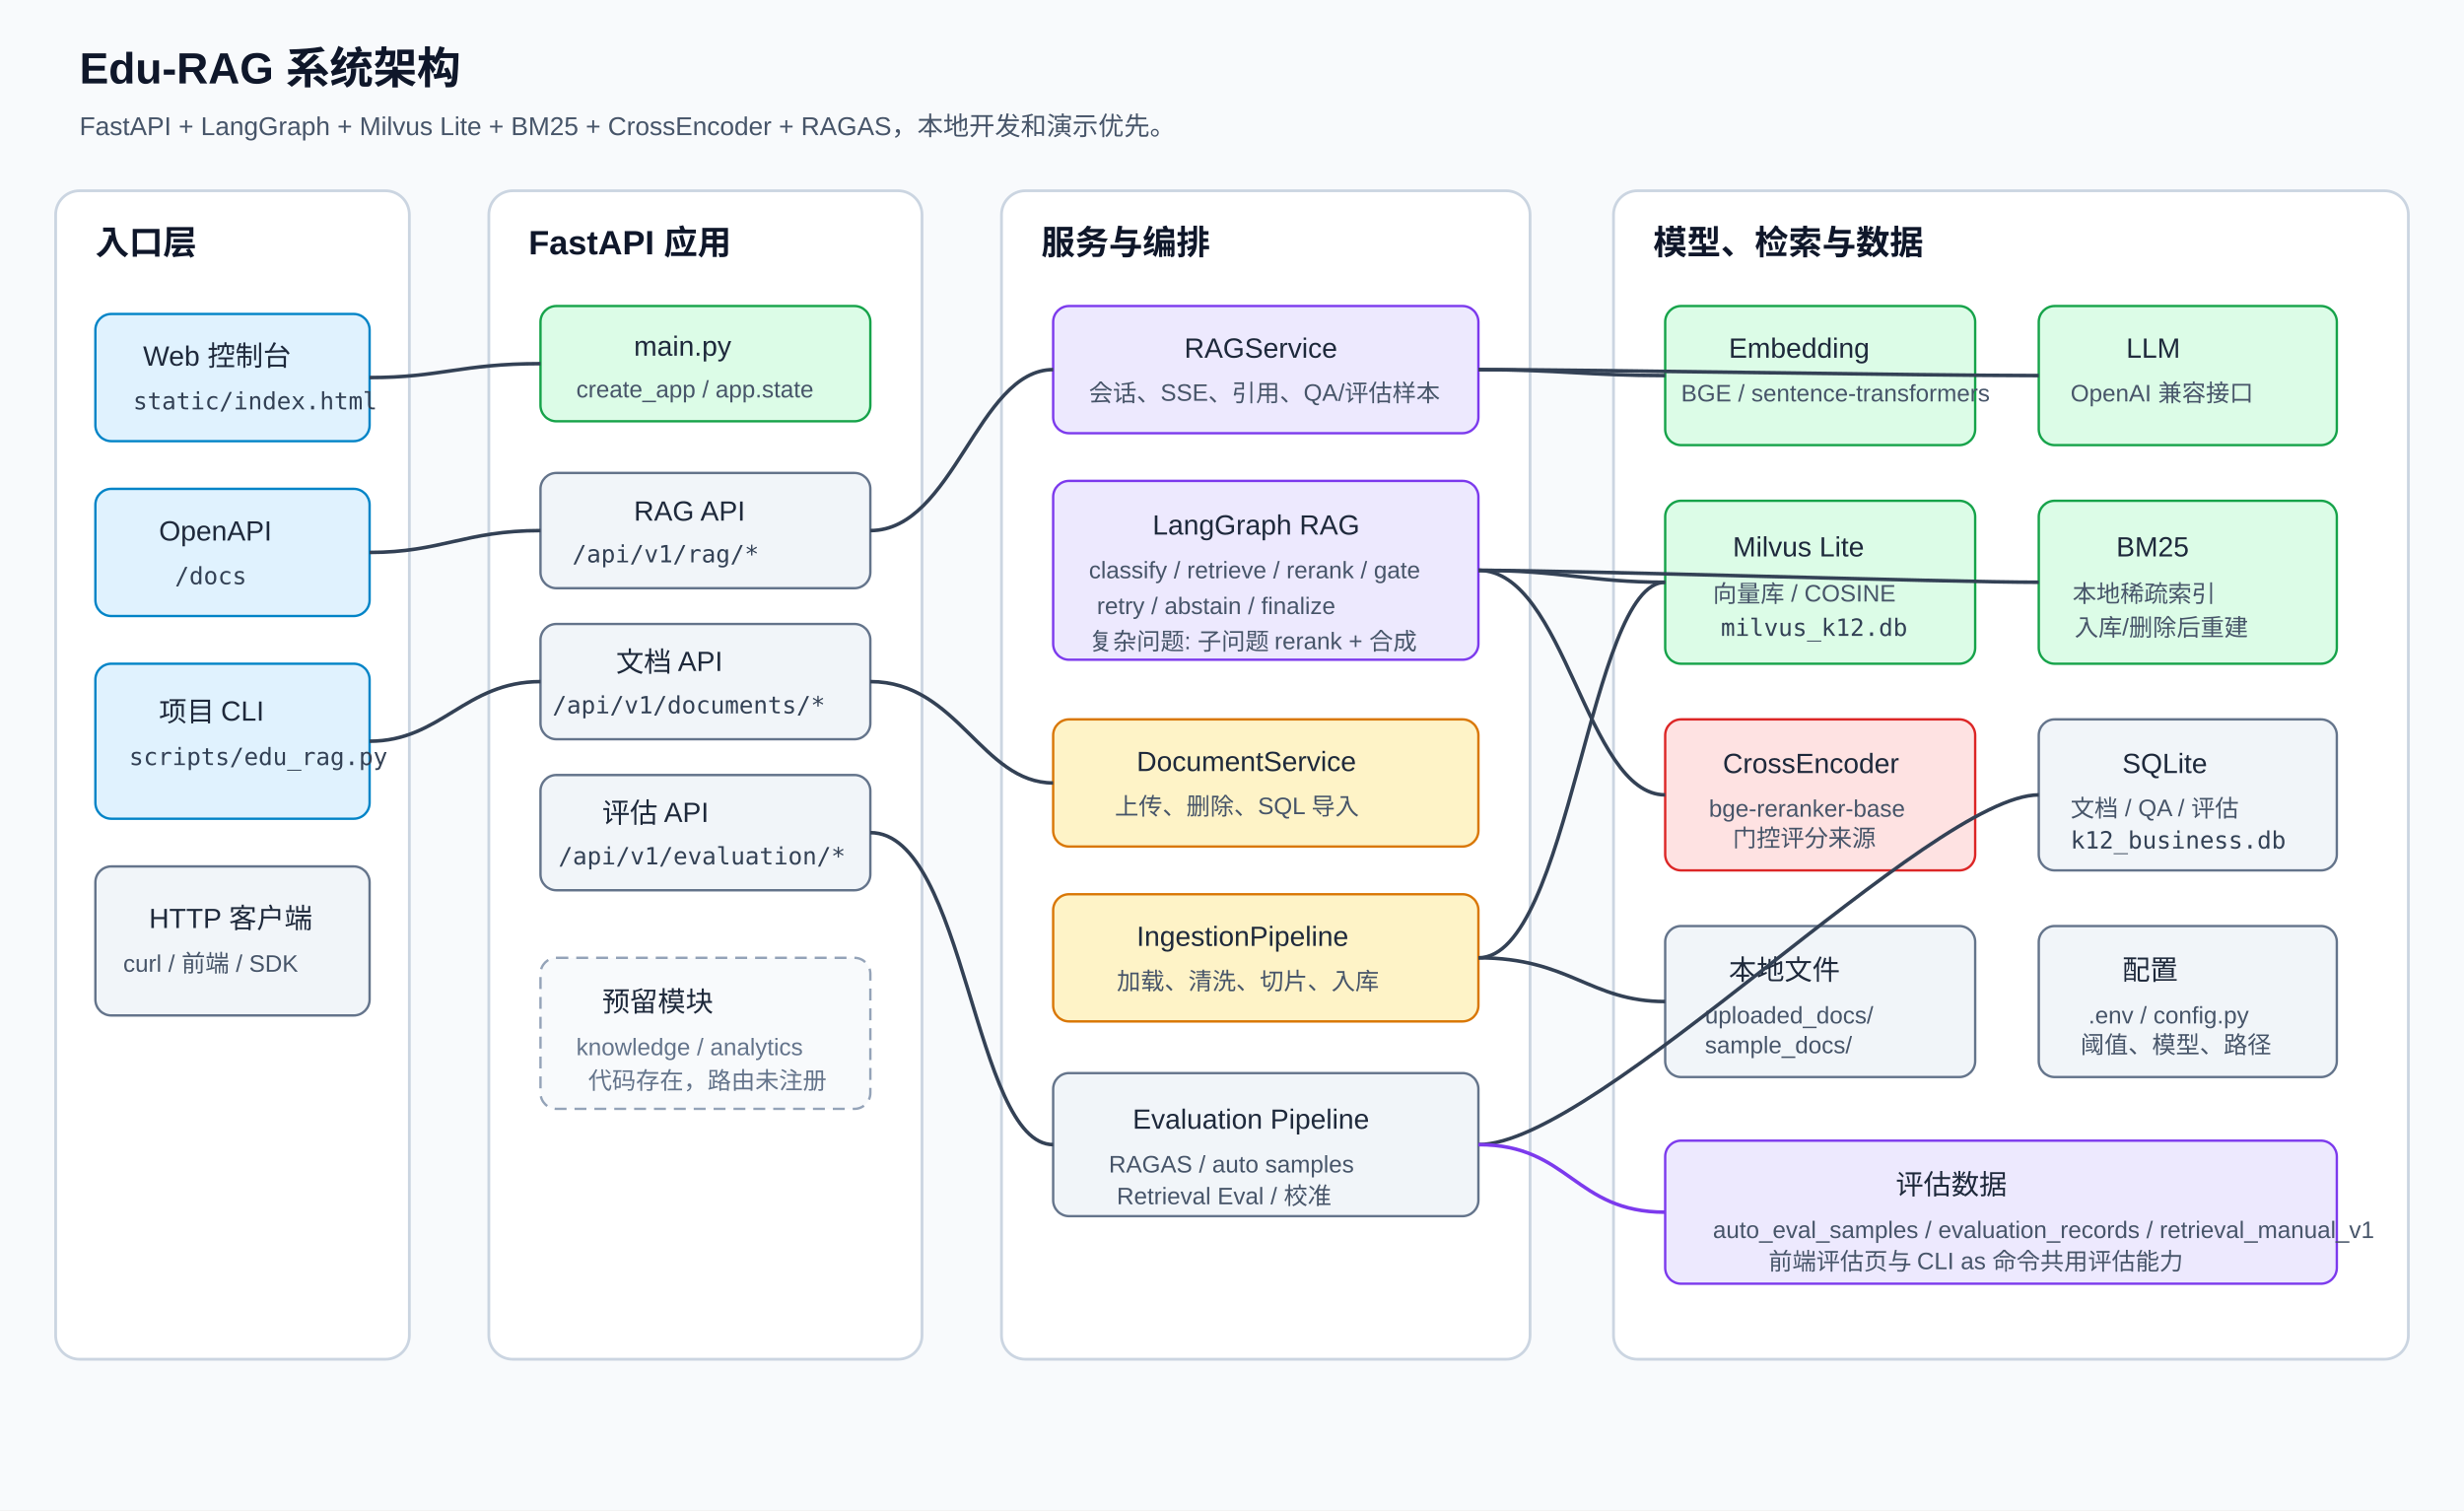
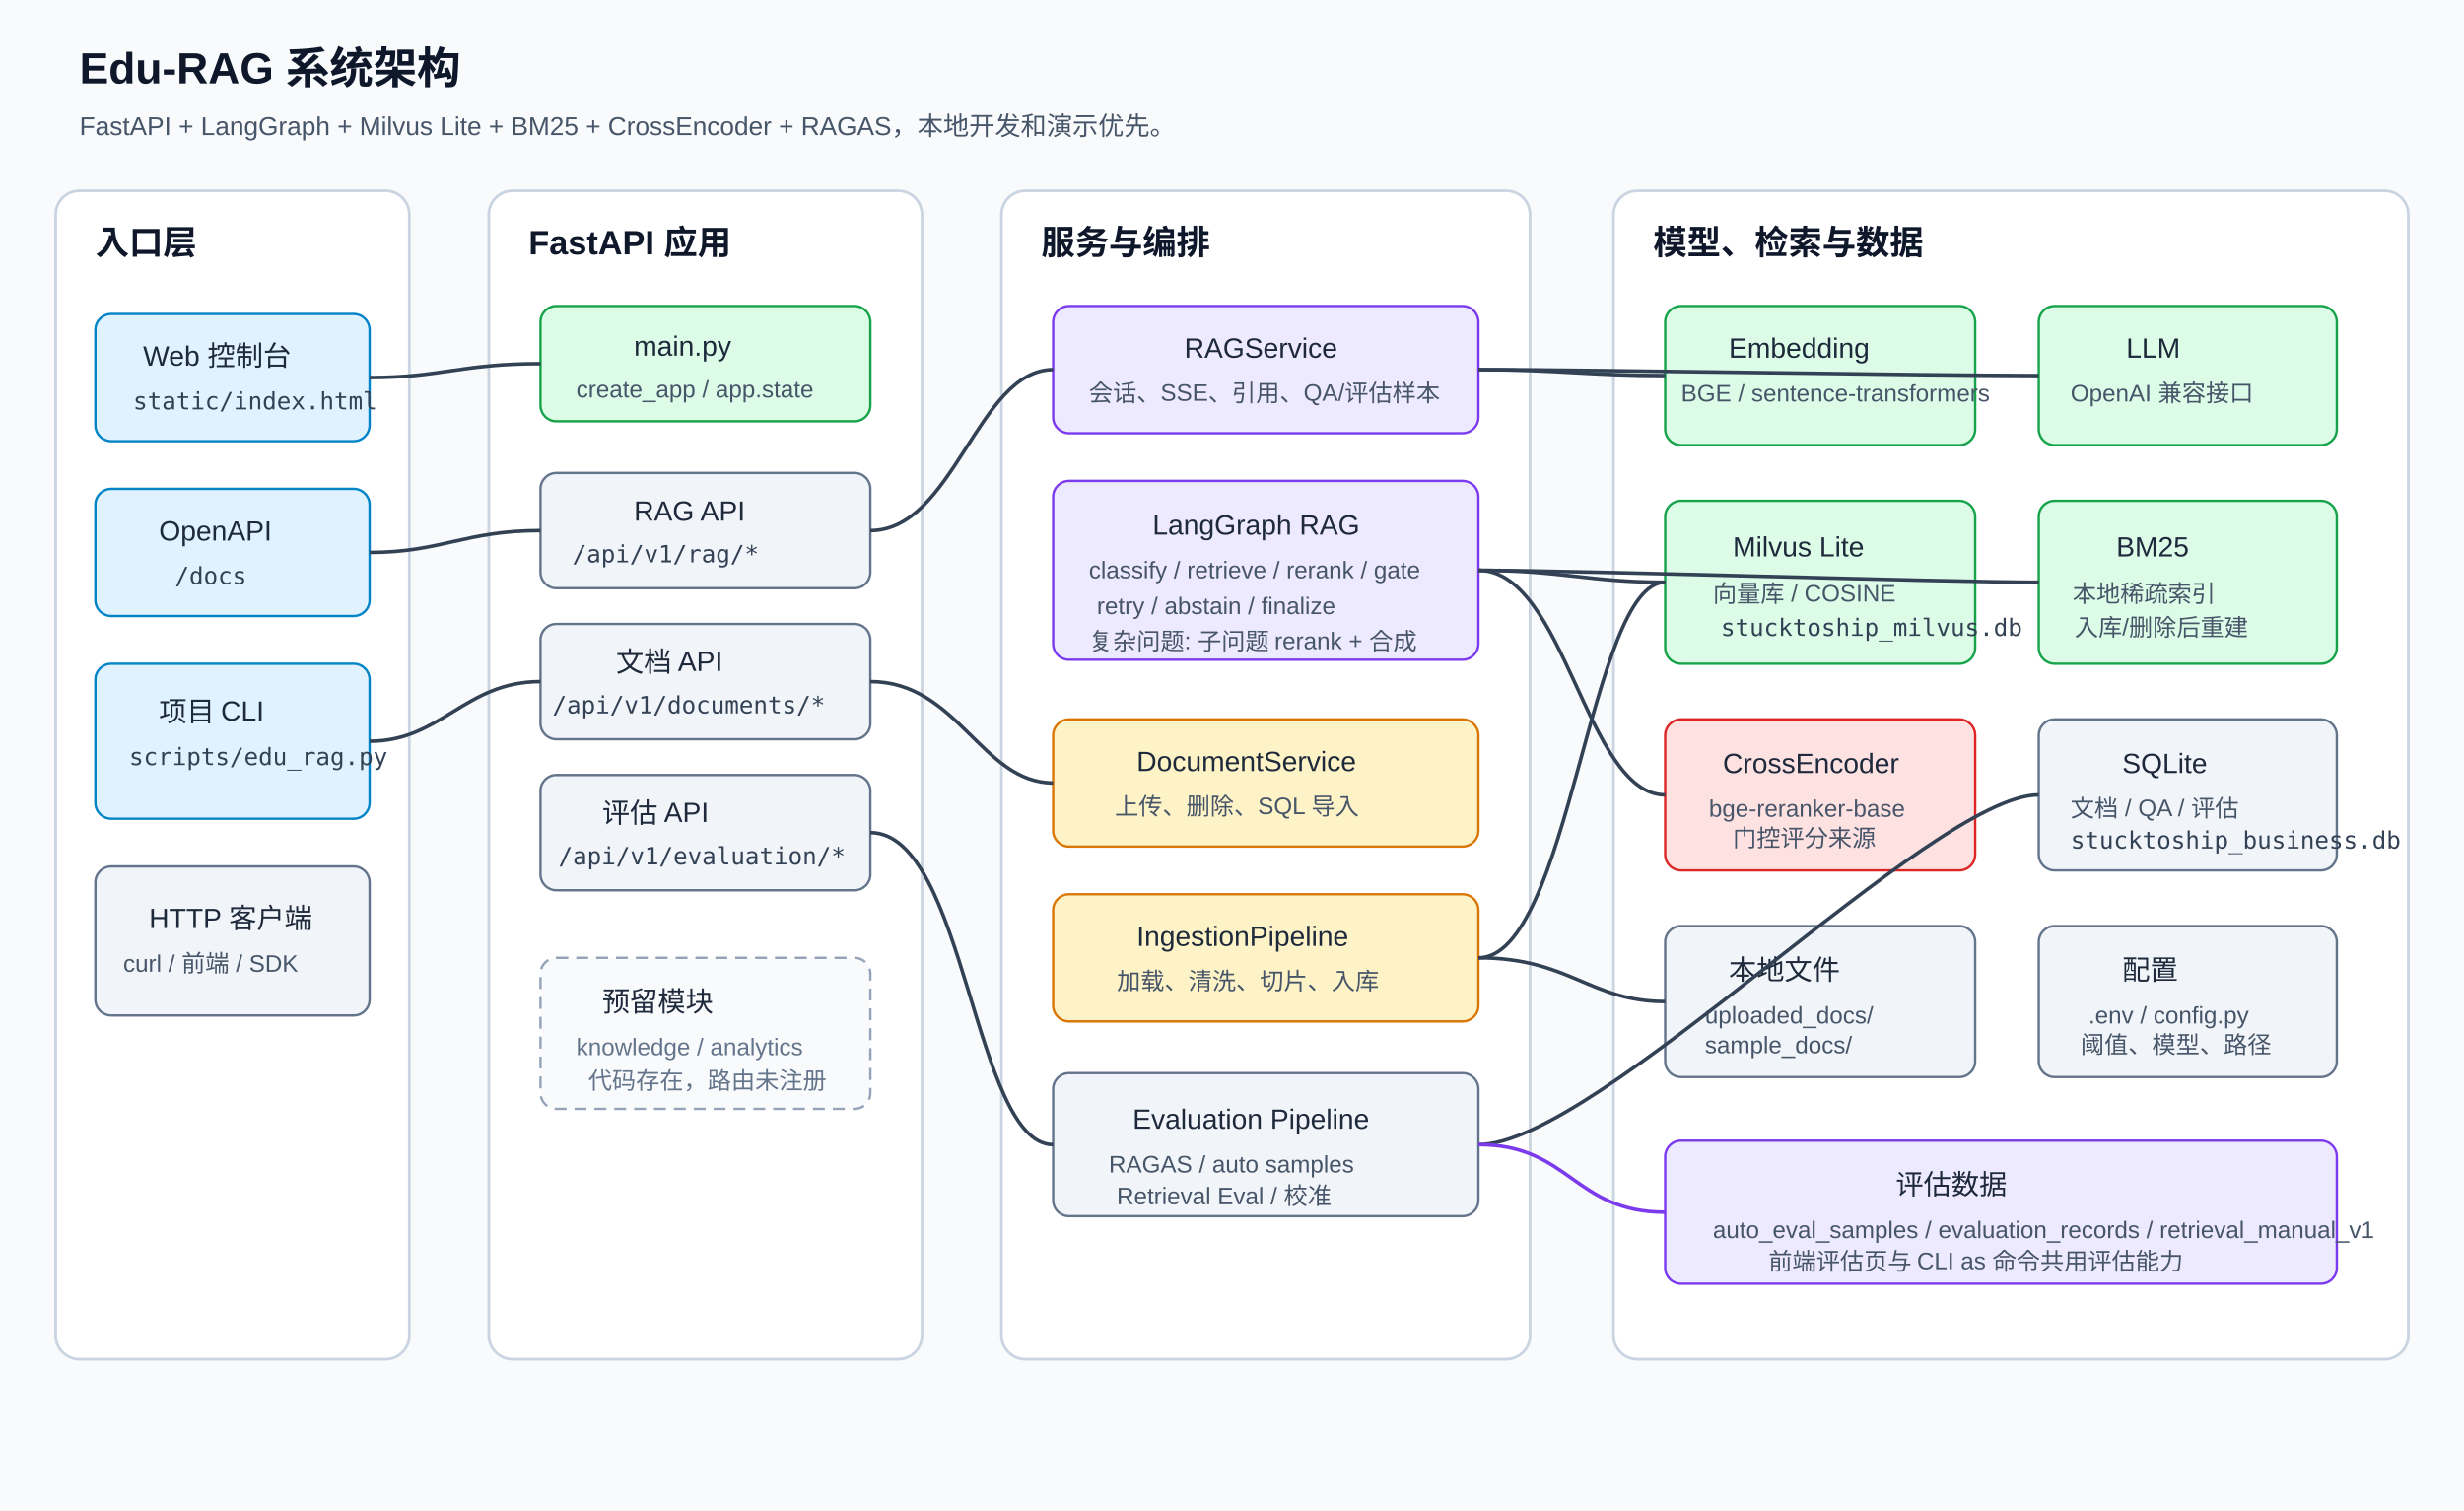
<svg xmlns="http://www.w3.org/2000/svg" width="1240" height="760" viewBox="0 0 1240 760" role="img" aria-labelledby="title desc">
  <rect x="0" y="0" width="1240" height="760" fill="#f8fafc" />
  <text x="40" y="42" font-family="Arial, sans-serif" font-size="22" font-weight="700" fill="#0f172a">Edu-RAG 系统架构</text>
  <text x="40" y="68" font-family="Arial, sans-serif" font-size="13" fill="#475569">FastAPI + LangGraph + Milvus Lite + BM25 + CrossEncoder + RAGAS，本地开发和演示优先。</text>
  <rect x="28" y="96" width="178" height="588" rx="12" fill="#ffffff" stroke="#cbd5e1" stroke-width="1.4" />
  <text x="48" y="128" font-family="Arial, sans-serif" font-size="17" font-weight="700" fill="#0f172a">入口层</text>
  <rect x="48" y="158" width="138" height="64" rx="8" fill="#e0f2fe" stroke="#0284c7" stroke-width="1.2" />
  <text x="72" y="184" font-family="Arial, sans-serif" font-size="14" fill="#1e293b">Web 控制台</text>
  <text x="67" y="206" font-family="Menlo, Consolas, monospace" font-size="12" fill="#334155">static/index.html</text>
  <rect x="48" y="246" width="138" height="64" rx="8" fill="#e0f2fe" stroke="#0284c7" stroke-width="1.2" />
  <text x="80" y="272" font-family="Arial, sans-serif" font-size="14" fill="#1e293b">OpenAPI</text>
  <text x="88" y="294" font-family="Menlo, Consolas, monospace" font-size="12" fill="#334155">/docs</text>
  <rect x="48" y="334" width="138" height="78" rx="8" fill="#e0f2fe" stroke="#0284c7" stroke-width="1.2" />
  <text x="80" y="363" font-family="Arial, sans-serif" font-size="14" fill="#1e293b">项目 CLI</text>
  <text x="65" y="385" font-family="Menlo, Consolas, monospace" font-size="12" fill="#334155">scripts/edu_rag.py</text>
  <rect x="48" y="436" width="138" height="75" rx="8" fill="#f1f5f9" stroke="#64748b" stroke-width="1.2" />
  <text x="75" y="467" font-family="Arial, sans-serif" font-size="14" fill="#1e293b">HTTP 客户端</text>
  <text x="62" y="489" font-family="Arial, sans-serif" font-size="12" fill="#475569">curl / 前端 / SDK</text>
  <rect x="246" y="96" width="218" height="588" rx="12" fill="#ffffff" stroke="#cbd5e1" stroke-width="1.4" />
  <text x="266" y="128" font-family="Arial, sans-serif" font-size="17" font-weight="700" fill="#0f172a">FastAPI 应用</text>
  <rect x="272" y="154" width="166" height="58" rx="8" fill="#dcfce7" stroke="#16a34a" stroke-width="1.2" />
  <text x="319" y="179" font-family="Arial, sans-serif" font-size="14" fill="#1e293b">main.py</text>
  <text x="290" y="200" font-family="Arial, sans-serif" font-size="12" fill="#475569">create_app / app.state</text>
  <rect x="272" y="238" width="166" height="58" rx="8" fill="#f1f5f9" stroke="#64748b" stroke-width="1.2" />
  <text x="319" y="262" font-family="Arial, sans-serif" font-size="14" fill="#1e293b">RAG API</text>
  <text x="288" y="283" font-family="Menlo, Consolas, monospace" font-size="12" fill="#334155">/api/v1/rag/*</text>
  <rect x="272" y="314" width="166" height="58" rx="8" fill="#f1f5f9" stroke="#64748b" stroke-width="1.2" />
  <text x="310" y="338" font-family="Arial, sans-serif" font-size="14" fill="#1e293b">文档 API</text>
  <text x="278" y="359" font-family="Menlo, Consolas, monospace" font-size="12" fill="#334155">/api/v1/documents/*</text>
  <rect x="272" y="390" width="166" height="58" rx="8" fill="#f1f5f9" stroke="#64748b" stroke-width="1.2" />
  <text x="303" y="414" font-family="Arial, sans-serif" font-size="14" fill="#1e293b">评估 API</text>
  <text x="281" y="435" font-family="Menlo, Consolas, monospace" font-size="12" fill="#334155">/api/v1/evaluation/*</text>
  <rect x="272" y="482" width="166" height="76" rx="8" fill="#f8fafc" stroke="#94a3b8" stroke-width="1.2" stroke-dasharray="6 4" />
  <text x="303" y="509" font-family="Arial, sans-serif" font-size="14" fill="#1e293b">预留模块</text>
  <text x="290" y="531" font-family="Arial, sans-serif" font-size="12" fill="#64748b">knowledge / analytics</text>
  <text x="296" y="548" font-family="Arial, sans-serif" font-size="12" fill="#64748b">代码存在，路由未注册</text>
  <rect x="504" y="96" width="266" height="588" rx="12" fill="#ffffff" stroke="#cbd5e1" stroke-width="1.4" />
  <text x="524" y="128" font-family="Arial, sans-serif" font-size="17" font-weight="700" fill="#0f172a">服务与编排</text>
  <rect x="530" y="154" width="214" height="64" rx="8" fill="#ede9fe" stroke="#7c3aed" stroke-width="1.2" />
  <text x="596" y="180" font-family="Arial, sans-serif" font-size="14" fill="#1e293b">RAGService</text>
  <text x="548" y="202" font-family="Arial, sans-serif" font-size="12" fill="#475569">会话、SSE、引用、QA/评估样本</text>
  <rect x="530" y="242" width="214" height="90" rx="8" fill="#ede9fe" stroke="#7c3aed" stroke-width="1.2" />
  <text x="580" y="269" font-family="Arial, sans-serif" font-size="14" fill="#1e293b">LangGraph RAG</text>
  <text x="548" y="291" font-family="Arial, sans-serif" font-size="12" fill="#475569">classify / retrieve / rerank / gate</text>
  <text x="552" y="309" font-family="Arial, sans-serif" font-size="12" fill="#475569">retry / abstain / finalize</text>
  <text x="548" y="327" font-family="Arial, sans-serif" font-size="12" fill="#475569">复杂问题: 子问题 rerank + 合成</text>
  <rect x="530" y="362" width="214" height="64" rx="8" fill="#fef3c7" stroke="#d97706" stroke-width="1.2" />
  <text x="572" y="388" font-family="Arial, sans-serif" font-size="14" fill="#1e293b">DocumentService</text>
  <text x="561" y="410" font-family="Arial, sans-serif" font-size="12" fill="#475569">上传、删除、SQL 导入</text>
  <rect x="530" y="450" width="214" height="64" rx="8" fill="#fef3c7" stroke="#d97706" stroke-width="1.2" />
  <text x="572" y="476" font-family="Arial, sans-serif" font-size="14" fill="#1e293b">IngestionPipeline</text>
  <text x="562" y="498" font-family="Arial, sans-serif" font-size="12" fill="#475569">加载、清洗、切片、入库</text>
  <rect x="530" y="540" width="214" height="72" rx="8" fill="#f1f5f9" stroke="#64748b" stroke-width="1.2" />
  <text x="570" y="568" font-family="Arial, sans-serif" font-size="14" fill="#1e293b">Evaluation Pipeline</text>
  <text x="558" y="590" font-family="Arial, sans-serif" font-size="12" fill="#475569">RAGAS / auto samples</text>
  <text x="562" y="606" font-family="Arial, sans-serif" font-size="12" fill="#475569">Retrieval Eval / 校准</text>
  <rect x="812" y="96" width="400" height="588" rx="12" fill="#ffffff" stroke="#cbd5e1" stroke-width="1.4" />
  <text x="832" y="128" font-family="Arial, sans-serif" font-size="17" font-weight="700" fill="#0f172a">模型、检索与数据</text>
  <rect x="838" y="154" width="156" height="70" rx="8" fill="#dcfce7" stroke="#16a34a" stroke-width="1.2" />
  <text x="870" y="180" font-family="Arial, sans-serif" font-size="14" fill="#1e293b">Embedding</text>
  <text x="846" y="202" font-family="Arial, sans-serif" font-size="12" fill="#475569">BGE / sentence-transformers</text>
  <rect x="1026" y="154" width="150" height="70" rx="8" fill="#dcfce7" stroke="#16a34a" stroke-width="1.2" />
  <text x="1070" y="180" font-family="Arial, sans-serif" font-size="14" fill="#1e293b">LLM</text>
  <text x="1042" y="202" font-family="Arial, sans-serif" font-size="12" fill="#475569">OpenAI 兼容接口</text>
  <rect x="838" y="252" width="156" height="82" rx="8" fill="#dcfce7" stroke="#16a34a" stroke-width="1.2" />
  <text x="872" y="280" font-family="Arial, sans-serif" font-size="14" fill="#1e293b">Milvus Lite</text>
  <text x="862" y="303" font-family="Arial, sans-serif" font-size="12" fill="#475569">向量库 / COSINE</text>
-   <text x="866" y="320" font-family="Menlo, Consolas, monospace" font-size="12" fill="#334155">milvus_k12.db</text>
+   <text x="866" y="320" font-family="Menlo, Consolas, monospace" font-size="12" fill="#334155">stucktoship_milvus.db</text>
  <rect x="1026" y="252" width="150" height="82" rx="8" fill="#dcfce7" stroke="#16a34a" stroke-width="1.2" />
  <text x="1065" y="280" font-family="Arial, sans-serif" font-size="14" fill="#1e293b">BM25</text>
  <text x="1043" y="303" font-family="Arial, sans-serif" font-size="12" fill="#475569">本地稀疏索引</text>
  <text x="1044" y="320" font-family="Arial, sans-serif" font-size="12" fill="#475569">入库/删除后重建</text>
  <rect x="838" y="362" width="156" height="76" rx="8" fill="#fee2e2" stroke="#dc2626" stroke-width="1.2" />
  <text x="867" y="389" font-family="Arial, sans-serif" font-size="14" fill="#1e293b">CrossEncoder</text>
  <text x="860" y="411" font-family="Arial, sans-serif" font-size="12" fill="#475569">bge-reranker-base</text>
  <text x="872" y="426" font-family="Arial, sans-serif" font-size="12" fill="#475569">门控评分来源</text>
  <rect x="1026" y="362" width="150" height="76" rx="8" fill="#f1f5f9" stroke="#64748b" stroke-width="1.2" />
  <text x="1068" y="389" font-family="Arial, sans-serif" font-size="14" fill="#1e293b">SQLite</text>
  <text x="1042" y="411" font-family="Arial, sans-serif" font-size="12" fill="#475569">文档 / QA / 评估</text>
-   <text x="1042" y="427" font-family="Menlo, Consolas, monospace" font-size="12" fill="#334155">k12_business.db</text>
+   <text x="1042" y="427" font-family="Menlo, Consolas, monospace" font-size="12" fill="#334155">stucktoship_business.db</text>
  <rect x="838" y="466" width="156" height="76" rx="8" fill="#f1f5f9" stroke="#64748b" stroke-width="1.2" />
  <text x="870" y="493" font-family="Arial, sans-serif" font-size="14" fill="#1e293b">本地文件</text>
  <text x="858" y="515" font-family="Arial, sans-serif" font-size="12" fill="#475569">uploaded_docs/</text>
  <text x="858" y="530" font-family="Arial, sans-serif" font-size="12" fill="#475569">sample_docs/</text>
  <rect x="1026" y="466" width="150" height="76" rx="8" fill="#f1f5f9" stroke="#64748b" stroke-width="1.2" />
  <text x="1068" y="493" font-family="Arial, sans-serif" font-size="14" fill="#1e293b">配置</text>
  <text x="1051" y="515" font-family="Arial, sans-serif" font-size="12" fill="#475569">.env / config.py</text>
  <text x="1047" y="530" font-family="Arial, sans-serif" font-size="12" fill="#475569">阈值、模型、路径</text>
  <rect x="838" y="574" width="338" height="72" rx="8" fill="#ede9fe" stroke="#7c3aed" stroke-width="1.2" />
  <text x="954" y="601" font-family="Arial, sans-serif" font-size="14" fill="#1e293b">评估数据</text>
  <text x="862" y="623" font-family="Arial, sans-serif" font-size="12" fill="#475569">auto_eval_samples / evaluation_records / retrieval_manual_v1</text>
  <text x="890" y="639" font-family="Arial, sans-serif" font-size="12" fill="#475569">前端评估页与 CLI as 命令共用评估能力</text>
  <path d="M186 190 C222 190 232 183 272 183" stroke="#334155" stroke-width="1.8" fill="none" />
  <path d="M186 278 C222 278 234 267 272 267" stroke="#334155" stroke-width="1.8" fill="none" />
  <path d="M186 373 C222 373 234 343 272 343" stroke="#334155" stroke-width="1.8" fill="none" />
  <path d="M438 267 C480 267 492 186 530 186" stroke="#334155" stroke-width="1.8" fill="none" />
  <path d="M438 343 C482 343 494 394 530 394" stroke="#334155" stroke-width="1.8" fill="none" />
  <path d="M438 419 C486 419 490 576 530 576" stroke="#334155" stroke-width="1.8" fill="none" />
  <path d="M744 186 C784 186 800 189 838 189" stroke="#334155" stroke-width="1.8" fill="none" />
  <path d="M744 287 C786 287 800 293 838 293" stroke="#334155" stroke-width="1.8" fill="none" />
  <path d="M744 287 C794 287 980 293 1026 293" stroke="#334155" stroke-width="1.8" fill="none" />
  <path d="M744 287 C788 287 798 400 838 400" stroke="#334155" stroke-width="1.8" fill="none" />
  <path d="M744 186 C804 186 966 189 1026 189" stroke="#334155" stroke-width="1.8" fill="none" />
  <path d="M744 482 C790 482 800 293 838 293" stroke="#334155" stroke-width="1.8" fill="none" />
  <path d="M744 482 C790 482 800 504 838 504" stroke="#334155" stroke-width="1.8" fill="none" />
  <path d="M744 576 C804 576 972 400 1026 400" stroke="#334155" stroke-width="1.8" fill="none" />
  <path d="M744 576 C790 576 792 610 838 610" stroke="#7c3aed" stroke-width="1.8" fill="none" />
</svg>
